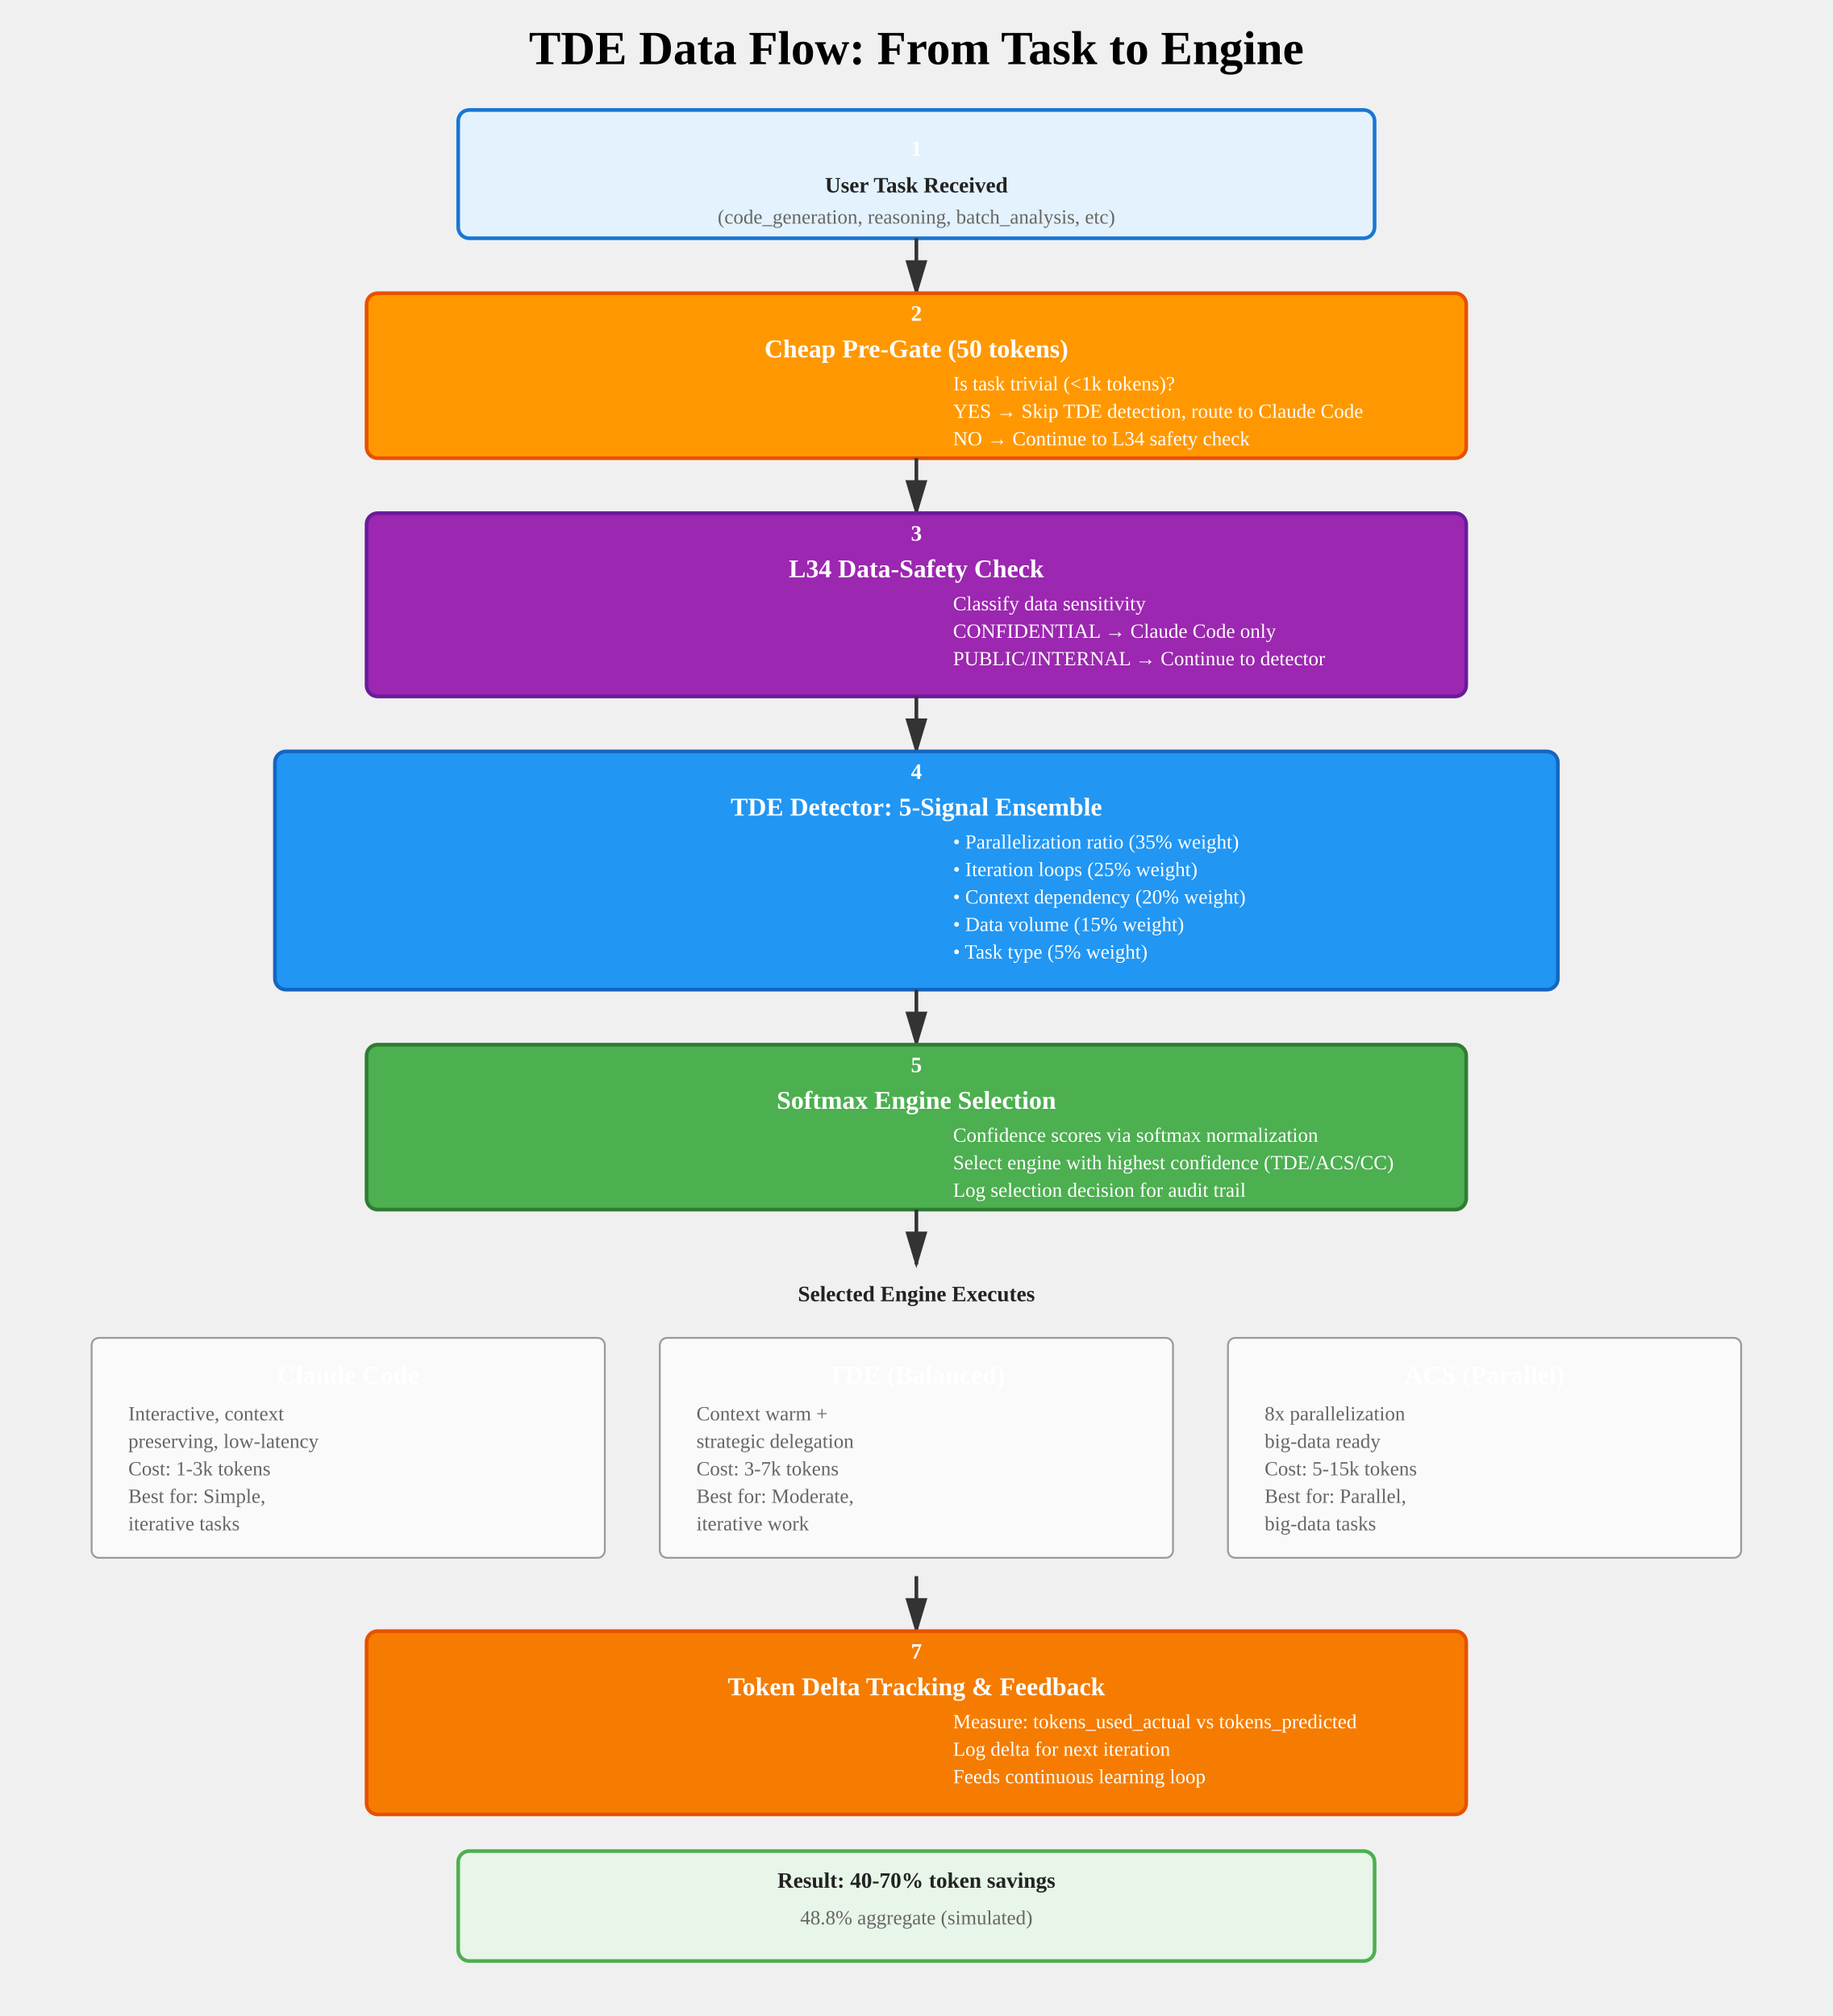
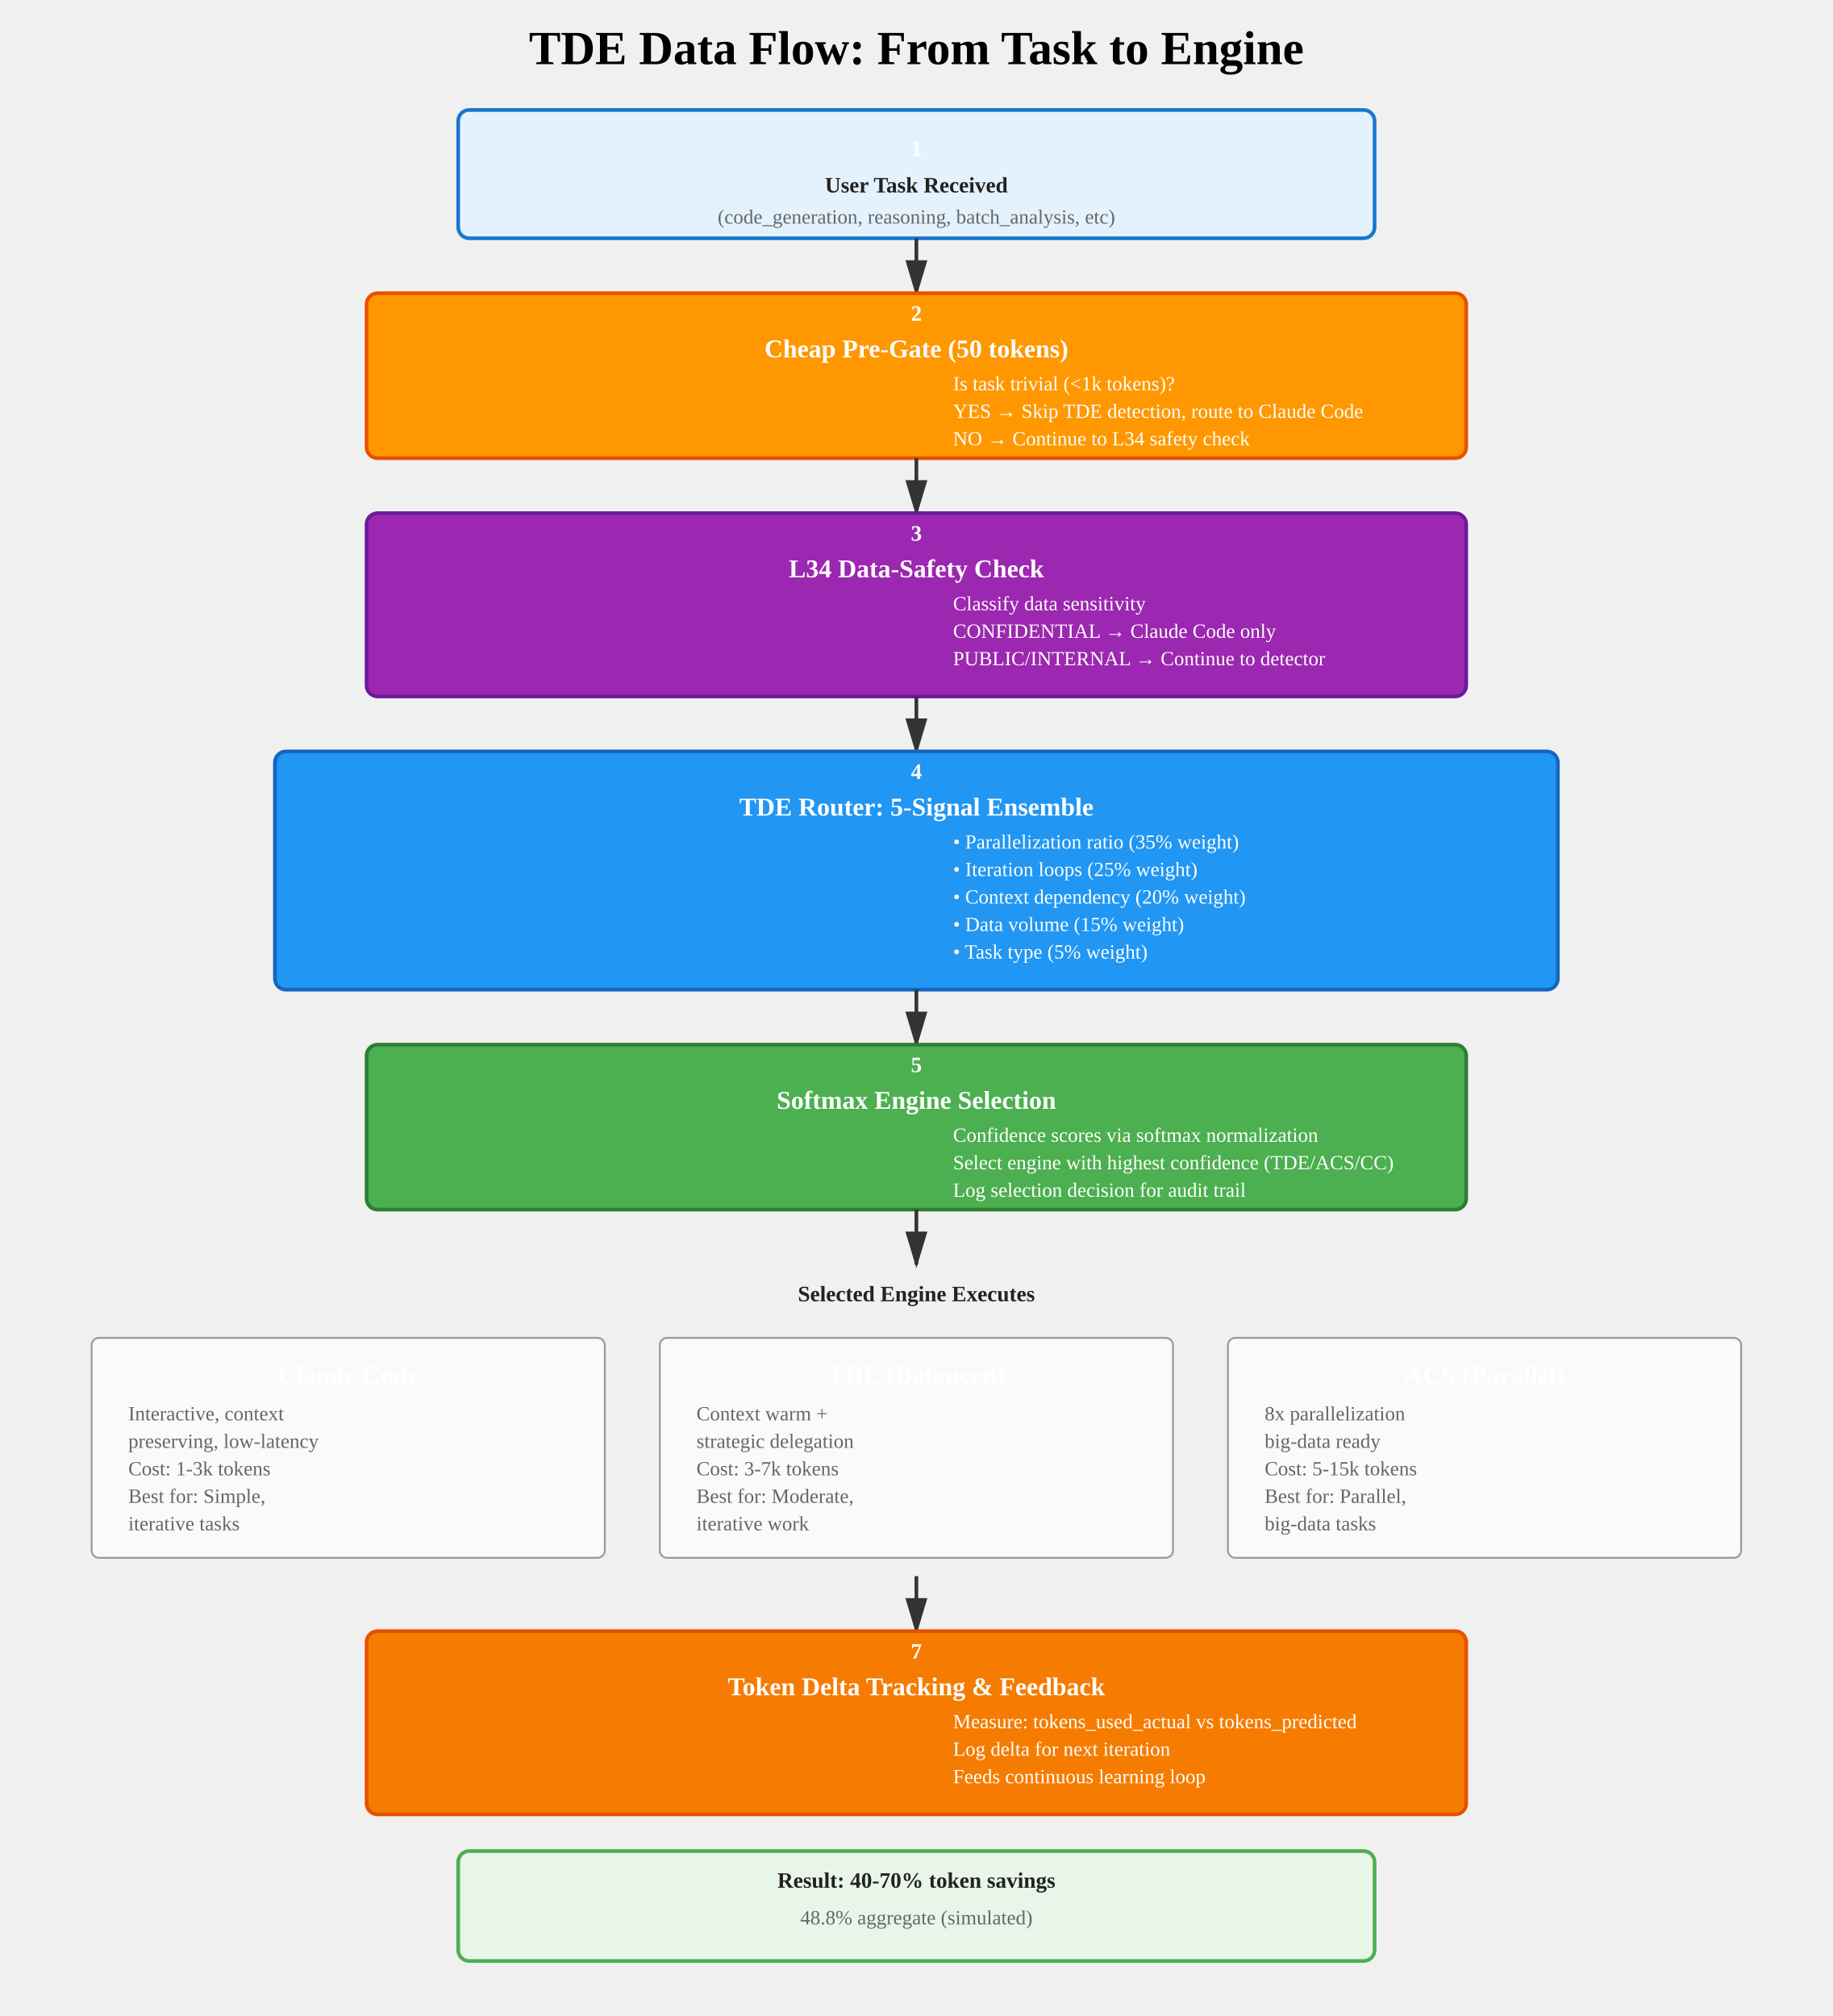
<svg xmlns="http://www.w3.org/2000/svg" viewBox="0 0 1000 1100">
  <defs>
    <style>
      .title { font-size: 26px; font-weight: bold; fill: #000; }
      .step-title { font-size: 14px; font-weight: bold; fill: #fff; }
      .step-text { font-size: 11px; fill: #fff; }
      .step-number { font-size: 12px; font-weight: bold; fill: #fff; }
      .label { font-size: 12px; fill: #222; }
      .metric { font-size: 11px; fill: #666; }
      .arrow { stroke: #333; stroke-width: 2; marker-end: url(#arrowhead); }
      .step-box { rx: 6; stroke-width: 2; }
      .pregate { fill: #ff9800; stroke: #e65100; }
      .l34 { fill: #9c27b0; stroke: #6a1b9a; }
      .detector { fill: #2196f3; stroke: #1565c0; }
      .routing { fill: #4caf50; stroke: #2e7d32; }
      .engines { fill: #607d8b; stroke: #37474f; }
      .tracking { fill: #f57c00; stroke: #e65100; }
      .engine-box { fill: #fafafa; stroke: #999; stroke-width: 1; rx: 4; }
    </style>
    <marker id="arrowhead" markerWidth="10" markerHeight="10" refX="9" refY="3" orient="auto">
      <polygon points="0 0, 10 3, 0 6" fill="#333" />
    </marker>
  </defs>
  <text x="500" y="35" class="title" text-anchor="middle">TDE Data Flow: From Task to Engine</text>
  <g>
    <rect x="250" y="60" width="500" height="70" class="step-box" fill="#e3f2fd" stroke="#1976d2" stroke-width="2" />
    <text x="500" y="85" class="step-number" text-anchor="middle" fill="#1976d2" font-size="16">1</text>
    <text x="500" y="105" class="label" text-anchor="middle" font-weight="bold" fill="#1565c0">User Task Received</text>
    <text x="500" y="122" class="metric" text-anchor="middle" fill="#1565c0">(code_generation, reasoning, batch_analysis, etc)</text>
  </g>
  <line x1="500" y1="130" x2="500" y2="160" class="arrow" />
  <g>
    <rect x="200" y="160" width="600" height="90" class="step-box pregate" />
    <text x="500" y="175" class="step-number" text-anchor="middle" font-size="16">2</text>
    <text x="500" y="195" class="step-title" text-anchor="middle">Cheap Pre-Gate (50 tokens)</text>
    <text x="520" y="213" class="step-text">Is task trivial (&lt;1k tokens)?</text>
    <text x="520" y="228" class="step-text">YES → Skip TDE detection, route to Claude Code</text>
    <text x="520" y="243" class="step-text">NO → Continue to L34 safety check</text>
  </g>
  <line x1="500" y1="250" x2="500" y2="280" class="arrow" />
  <g>
    <rect x="200" y="280" width="600" height="100" class="step-box l34" />
    <text x="500" y="295" class="step-number" text-anchor="middle" font-size="16">3</text>
    <text x="500" y="315" class="step-title" text-anchor="middle">L34 Data-Safety Check</text>
    <text x="520" y="333" class="step-text">Classify data sensitivity</text>
    <text x="520" y="348" class="step-text">CONFIDENTIAL → Claude Code only</text>
    <text x="520" y="363" class="step-text">PUBLIC/INTERNAL → Continue to detector</text>
  </g>
  <line x1="500" y1="380" x2="500" y2="410" class="arrow" />
  <g>
    <rect x="150" y="410" width="700" height="130" class="step-box detector" />
    <text x="500" y="425" class="step-number" text-anchor="middle" font-size="16">4</text>
-     <text x="500" y="445" class="step-title" text-anchor="middle">TDE Detector: 5-Signal Ensemble</text>
+     <text x="500" y="445" class="step-title" text-anchor="middle">TDE Router: 5-Signal Ensemble</text>
    <text x="520" y="463" class="step-text">• Parallelization ratio (35% weight)</text>
    <text x="520" y="478" class="step-text">• Iteration loops (25% weight)</text>
    <text x="520" y="493" class="step-text">• Context dependency (20% weight)</text>
    <text x="520" y="508" class="step-text">• Data volume (15% weight)</text>
    <text x="520" y="523" class="step-text">• Task type (5% weight)</text>
  </g>
  <line x1="500" y1="540" x2="500" y2="570" class="arrow" />
  <g>
    <rect x="200" y="570" width="600" height="90" class="step-box routing" />
    <text x="500" y="585" class="step-number" text-anchor="middle" font-size="16">5</text>
    <text x="500" y="605" class="step-title" text-anchor="middle">Softmax Engine Selection</text>
    <text x="520" y="623" class="step-text">Confidence scores via softmax normalization</text>
    <text x="520" y="638" class="step-text">Select engine with highest confidence (TDE/ACS/CC)</text>
    <text x="520" y="653" class="step-text">Log selection decision for audit trail</text>
  </g>
  <line x1="500" y1="660" x2="500" y2="690" class="arrow" />
  <g>
    <text x="500" y="710" class="label" text-anchor="middle" font-weight="bold">Selected Engine Executes</text>
    <g>
      <rect x="50" y="730" width="280" height="120" class="engine-box" />
      <text x="190" y="755" class="step-title" text-anchor="middle" fill="#1976d2" font-weight="bold">Claude Code</text>
      <text x="70" y="775" class="metric">Interactive, context</text>
      <text x="70" y="790" class="metric">preserving, low-latency</text>
      <text x="70" y="805" class="metric">Cost: 1-3k tokens</text>
      <text x="70" y="820" class="metric">Best for: Simple,</text>
      <text x="70" y="835" class="metric">iterative tasks</text>
    </g>
    <g>
      <rect x="360" y="730" width="280" height="120" class="engine-box" />
      <text x="500" y="755" class="step-title" text-anchor="middle" fill="#4caf50" font-weight="bold">TDE (Balanced)</text>
      <text x="380" y="775" class="metric">Context warm +</text>
      <text x="380" y="790" class="metric">strategic delegation</text>
      <text x="380" y="805" class="metric">Cost: 3-7k tokens</text>
      <text x="380" y="820" class="metric">Best for: Moderate,</text>
      <text x="380" y="835" class="metric">iterative work</text>
    </g>
    <g>
      <rect x="670" y="730" width="280" height="120" class="engine-box" />
      <text x="810" y="755" class="step-title" text-anchor="middle" fill="#ff6f00" font-weight="bold">ACS (Parallel)</text>
      <text x="690" y="775" class="metric">8x parallelization</text>
      <text x="690" y="790" class="metric">big-data ready</text>
      <text x="690" y="805" class="metric">Cost: 5-15k tokens</text>
      <text x="690" y="820" class="metric">Best for: Parallel,</text>
      <text x="690" y="835" class="metric">big-data tasks</text>
    </g>
  </g>
  <line x1="500" y1="860" x2="500" y2="890" class="arrow" />
  <g>
    <rect x="200" y="890" width="600" height="100" class="step-box tracking" />
    <text x="500" y="905" class="step-number" text-anchor="middle" font-size="16">7</text>
    <text x="500" y="925" class="step-title" text-anchor="middle">Token Delta Tracking &amp; Feedback</text>
    <text x="520" y="943" class="step-text">Measure: tokens_used_actual vs tokens_predicted</text>
    <text x="520" y="958" class="step-text">Log delta for next iteration</text>
    <text x="520" y="973" class="step-text">Feeds continuous learning loop</text>
  </g>
  <rect x="250" y="1010" width="500" height="60" fill="#e8f5e9" stroke="#4caf50" stroke-width="2" rx="6" />
  <text x="500" y="1030" class="label" text-anchor="middle" font-weight="bold" fill="#2e7d32">Result: 40-70% token savings</text>
  <text x="500" y="1050" class="metric" text-anchor="middle" fill="#2e7d32">48.8% aggregate (simulated)</text>
</svg>
